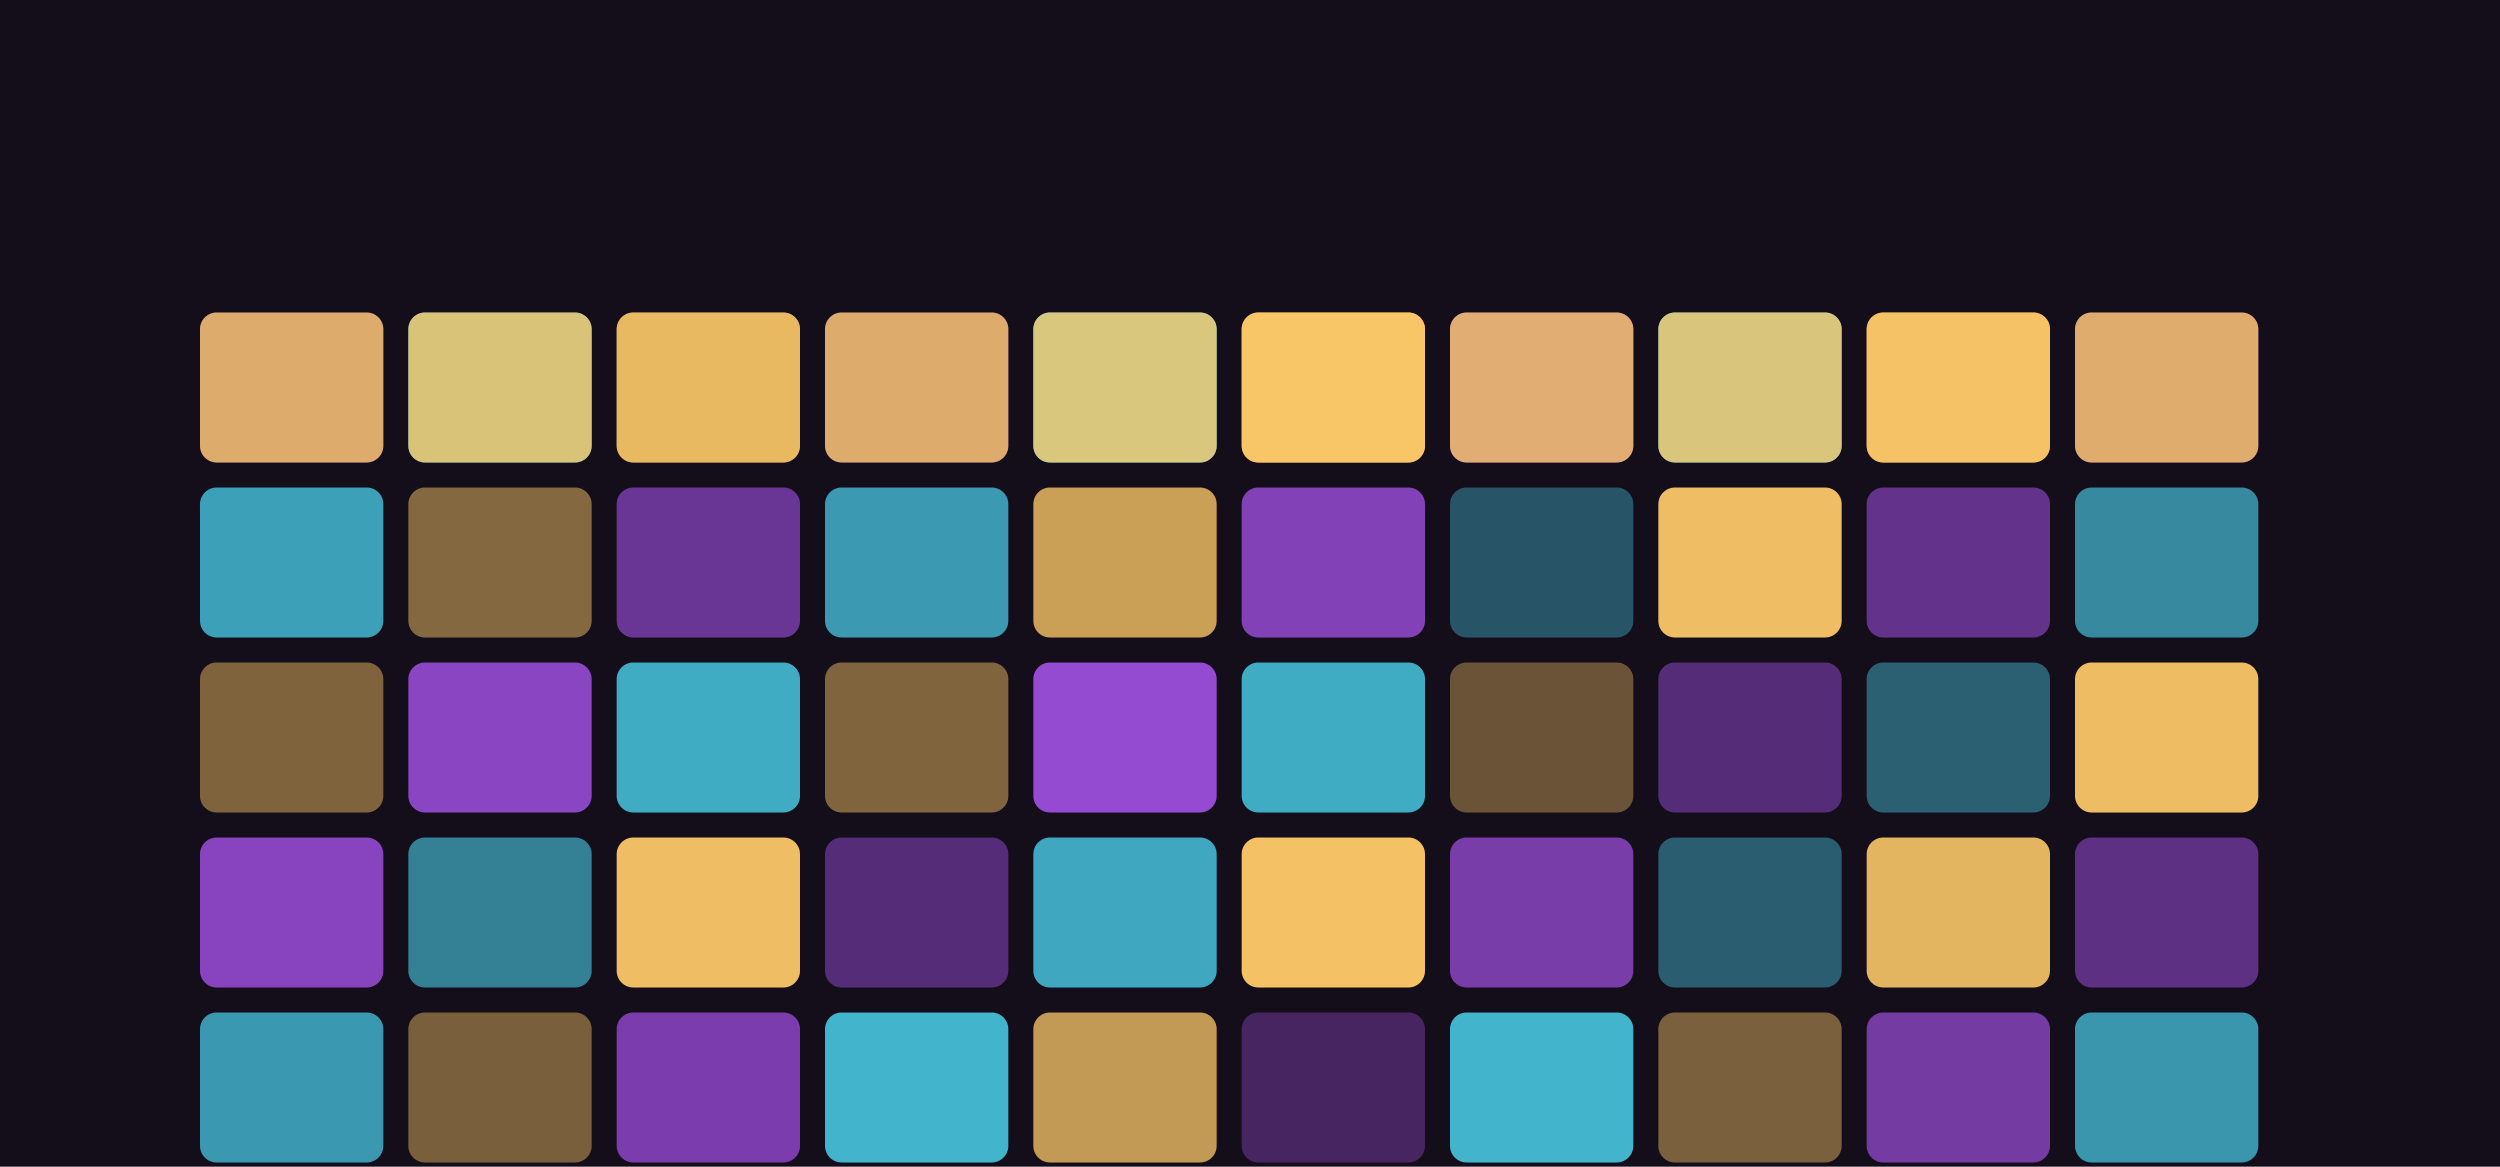
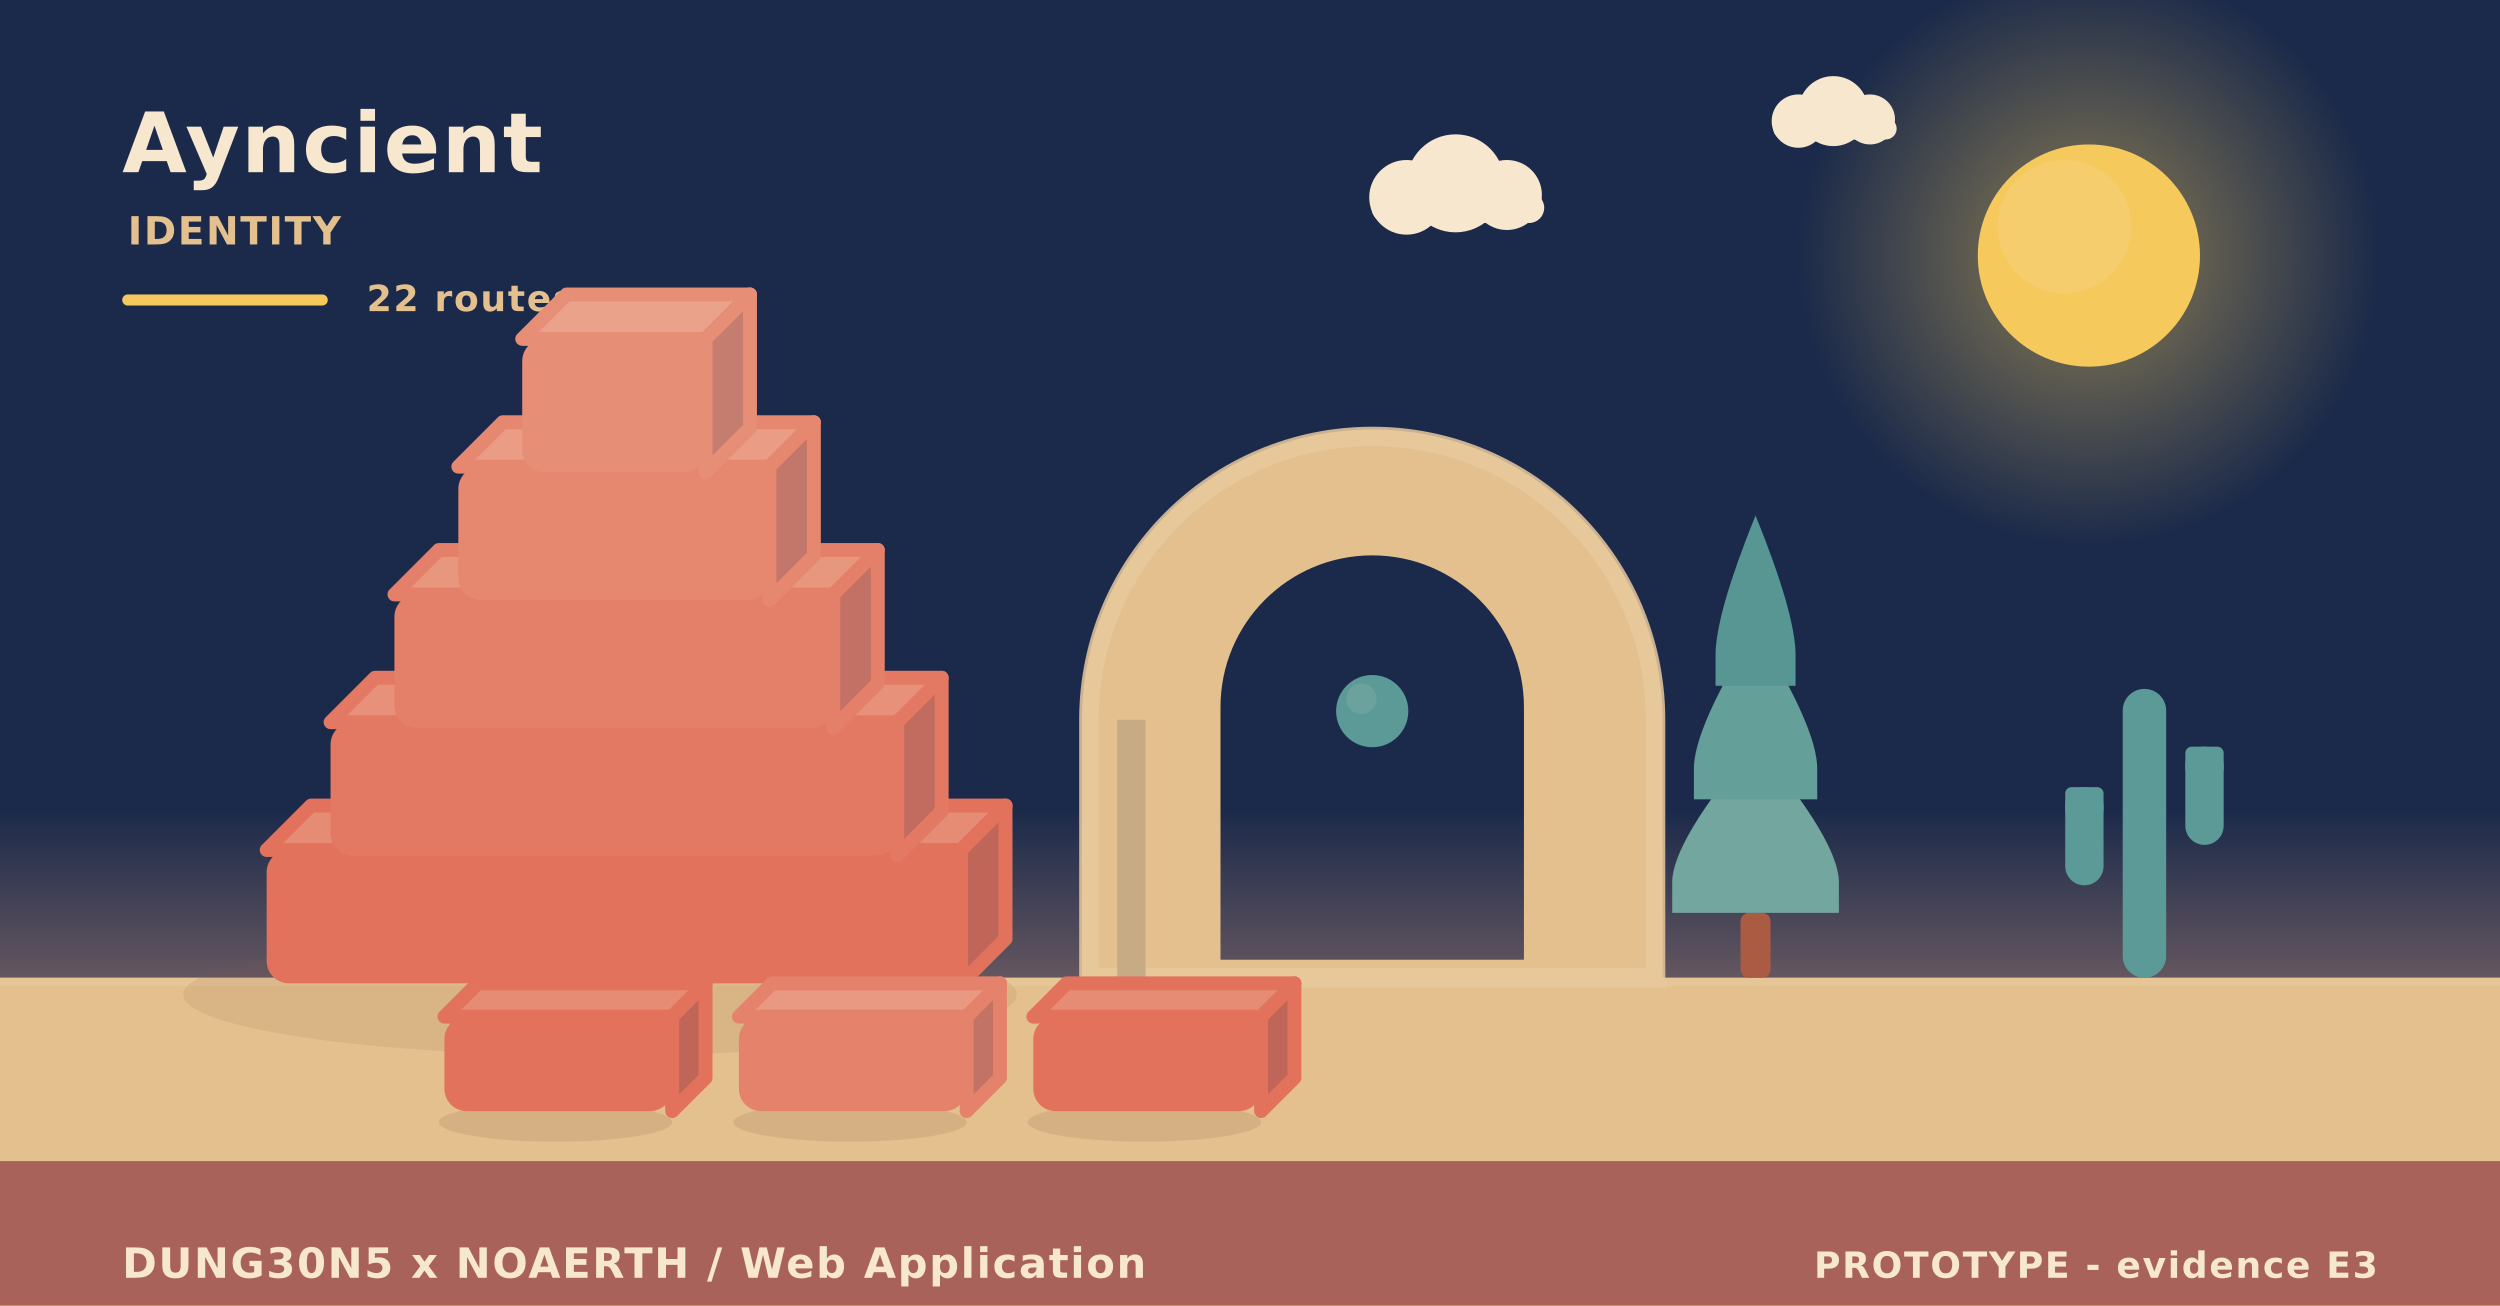
- <svg xmlns="http://www.w3.org/2000/svg" viewBox="0 0 1200 560" width="1200" height="560" role="img" aria-label="Ayncient hero">
-   <rect width="1200" height="560" fill="#140d1a" />
-   <defs>
-     <linearGradient id="gh" x1="0" y1="0" x2="1" y2="1">
-       <stop offset="0%" stop-color="#9d4edd" />
-       <stop offset="100%" stop-color="#48cae4" />
-     </linearGradient>
-   </defs>
-   <rect x="96.00" y="150.00" width="88.00" height="72.00" rx="8.00" fill="#9d4edd" opacity="0.47" />
-   <rect x="196.00" y="150.00" width="88.00" height="72.00" rx="8.00" fill="#48cae4" opacity="0.79" />
-   <rect x="296.00" y="150.00" width="88.00" height="72.00" rx="8.00" fill="#ffcb69" opacity="0.54" />
-   <rect x="396.00" y="150.00" width="88.00" height="72.00" rx="8.00" fill="#9d4edd" opacity="0.47" />
-   <rect x="496.00" y="150.00" width="88.00" height="72.00" rx="8.00" fill="#48cae4" opacity="0.90" />
-   <rect x="596.00" y="150.00" width="88.00" height="72.00" rx="8.00" fill="#ffcb69" opacity="0.84" />
-   <rect x="696.00" y="150.00" width="88.00" height="72.00" rx="8.00" fill="#9d4edd" opacity="0.67" />
-   <rect x="796.00" y="150.00" width="88.00" height="72.00" rx="8.00" fill="#48cae4" opacity="0.87" />
-   <rect x="896.00" y="150.00" width="88.00" height="72.00" rx="8.00" fill="#ffcb69" opacity="0.78" />
-   <rect x="996.00" y="150.00" width="88.00" height="72.00" rx="8.00" fill="#9d4edd" opacity="0.54" />
-   <rect x="96.00" y="234.00" width="88.00" height="72.00" rx="8.00" fill="#48cae4" opacity="0.78" />
-   <rect x="196.00" y="234.00" width="88.00" height="72.00" rx="8.00" fill="#ffcb69" opacity="0.48" />
-   <rect x="296.00" y="234.00" width="88.00" height="72.00" rx="8.00" fill="#9d4edd" opacity="0.63" />
-   <rect x="396.00" y="234.00" width="88.00" height="72.00" rx="8.00" fill="#48cae4" opacity="0.75" />
-   <rect x="496.00" y="234.00" width="88.00" height="72.00" rx="8.00" fill="#ffcb69" opacity="0.77" />
-   <rect x="596.00" y="234.00" width="88.00" height="72.00" rx="8.00" fill="#9d4edd" opacity="0.80" />
-   <rect x="696.00" y="234.00" width="88.00" height="72.00" rx="8.00" fill="#48cae4" opacity="0.38" />
-   <rect x="796.00" y="234.00" width="88.00" height="72.00" rx="8.00" fill="#ffcb69" opacity="0.93" />
-   <rect x="896.00" y="234.00" width="88.00" height="72.00" rx="8.00" fill="#9d4edd" opacity="0.58" />
-   <rect x="996.00" y="234.00" width="88.00" height="72.00" rx="8.00" fill="#48cae4" opacity="0.66" />
-   <rect x="96.00" y="318.00" width="88.00" height="72.00" rx="8.00" fill="#ffcb69" opacity="0.45" />
-   <rect x="196.00" y="318.00" width="88.00" height="72.00" rx="8.00" fill="#9d4edd" opacity="0.86" />
-   <rect x="296.00" y="318.00" width="88.00" height="72.00" rx="8.00" fill="#48cae4" opacity="0.84" />
-   <rect x="396.00" y="318.00" width="88.00" height="72.00" rx="8.00" fill="#ffcb69" opacity="0.46" />
-   <rect x="496.00" y="318.00" width="88.00" height="72.00" rx="8.00" fill="#9d4edd" opacity="0.94" />
-   <rect x="596.00" y="318.00" width="88.00" height="72.00" rx="8.00" fill="#48cae4" opacity="0.84" />
-   <rect x="696.00" y="318.00" width="88.00" height="72.00" rx="8.00" fill="#ffcb69" opacity="0.37" />
-   <rect x="796.00" y="318.00" width="88.00" height="72.00" rx="8.00" fill="#9d4edd" opacity="0.48" />
-   <rect x="896.00" y="318.00" width="88.00" height="72.00" rx="8.00" fill="#48cae4" opacity="0.44" />
-   <rect x="996.00" y="318.00" width="88.00" height="72.00" rx="8.00" fill="#ffcb69" opacity="0.92" />
-   <rect x="96.00" y="402.00" width="88.00" height="72.00" rx="8.00" fill="#9d4edd" opacity="0.84" />
-   <rect x="196.00" y="402.00" width="88.00" height="72.00" rx="8.00" fill="#48cae4" opacity="0.61" />
-   <rect x="296.00" y="402.00" width="88.00" height="72.00" rx="8.00" fill="#ffcb69" opacity="0.93" />
-   <rect x="396.00" y="402.00" width="88.00" height="72.00" rx="8.00" fill="#9d4edd" opacity="0.48" />
-   <rect x="496.00" y="402.00" width="88.00" height="72.00" rx="8.00" fill="#48cae4" opacity="0.82" />
-   <rect x="596.00" y="402.00" width="88.00" height="72.00" rx="8.00" fill="#ffcb69" opacity="0.95" />
-   <rect x="696.00" y="402.00" width="88.00" height="72.00" rx="8.00" fill="#9d4edd" opacity="0.73" />
-   <rect x="796.00" y="402.00" width="88.00" height="72.00" rx="8.00" fill="#48cae4" opacity="0.42" />
-   <rect x="896.00" y="402.00" width="88.00" height="72.00" rx="8.00" fill="#ffcb69" opacity="0.88" />
-   <rect x="996.00" y="402.00" width="88.00" height="72.00" rx="8.00" fill="#9d4edd" opacity="0.54" />
-   <rect x="96.00" y="486.00" width="88.00" height="72.00" rx="8.00" fill="#48cae4" opacity="0.74" />
-   <rect x="196.00" y="486.00" width="88.00" height="72.00" rx="8.00" fill="#ffcb69" opacity="0.43" />
-   <rect x="296.00" y="486.00" width="88.00" height="72.00" rx="8.00" fill="#9d4edd" opacity="0.75" />
-   <rect x="396.00" y="486.00" width="88.00" height="72.00" rx="8.00" fill="#48cae4" opacity="0.88" />
-   <rect x="496.00" y="486.00" width="88.00" height="72.00" rx="8.00" fill="#ffcb69" opacity="0.74" />
-   <rect x="596.00" y="486.00" width="88.00" height="72.00" rx="8.00" fill="#9d4edd" opacity="0.37" />
-   <rect x="696.00" y="486.00" width="88.00" height="72.00" rx="8.00" fill="#48cae4" opacity="0.88" />
-   <rect x="796.00" y="486.00" width="88.00" height="72.00" rx="8.00" fill="#ffcb69" opacity="0.44" />
-   <rect x="896.00" y="486.00" width="88.00" height="72.00" rx="8.00" fill="#9d4edd" opacity="0.70" />
-   <rect x="996.00" y="486.00" width="88.00" height="72.00" rx="8.00" fill="#48cae4" opacity="0.72" />
+ <svg xmlns="http://www.w3.org/2000/svg" width="900" height="470" viewBox="0 0 900 470" role="img" aria-label="Ayncient - identity">
+   <linearGradient id="skyh" x1="0" y1="0" x2="0" y2="1">
+     <stop offset="0" stop-color="#1b2a4a" />
+     <stop offset="0.62" stop-color="#1b2a4a" />
+     <stop offset="1" stop-color="#f3ad8a" />
+   </linearGradient>
+   <rect width="900" height="470" fill="url(#skyh)" />
+   <radialGradient id="sunh">
+     <stop offset="0.35" stop-color="#f5c95c" stop-opacity="0.34" />
+     <stop offset="1" stop-color="#f5c95c" stop-opacity="0" />
+   </radialGradient>
+   <circle cx="752" cy="92" r="104" fill="url(#sunh)" />
+   <circle cx="752" cy="92" r="40" fill="#f5c95c" />
+   <circle cx="743.2" cy="81.6" r="24" fill="#f5d27e" opacity="0.5" />
  <g>
-     <rect x="96.00" y="150.00" width="88.00" height="72.00" rx="8.00" fill="#ffcb69" opacity="0.80" />
-     <animate attributeName="opacity" values="0.25;1.0;0.25" dur="6.067s" begin="5.11s" repeatCount="indefinite" />
+     <circle cx="524" cy="66" r="17.64" fill="#f6e7ce" />
+     <circle cx="506.36" cy="71.04" r="13.44" fill="#f6e7ce" />
+     <circle cx="542.48" cy="70.2" r="12.6" fill="#f6e7ce" />
+     <rect x="493.76" y="69.36" width="62.16" height="10.92" rx="5.46" fill="#f6e7ce" />
+     <animateTransform attributeName="transform" type="translate" values="0 0;24 0;0 0" dur="36s" begin="0s" repeatCount="indefinite" />
  </g>
  <g>
-     <rect x="196.00" y="150.00" width="88.00" height="72.00" rx="8.00" fill="#ffcb69" opacity="0.80" />
-     <animate attributeName="opacity" values="0.25;1.0;0.25" dur="6.067s" begin="5.43s" repeatCount="indefinite" />
+     <circle cx="660" cy="40" r="12.6" fill="#f6e7ce" />
+     <circle cx="647.4" cy="43.6" r="9.6" fill="#f6e7ce" />
+     <circle cx="673.2" cy="43" r="9" fill="#f6e7ce" />
+     <rect x="638.4" y="42.4" width="44.4" height="7.8" rx="3.9" fill="#f6e7ce" />
+     <animateTransform attributeName="transform" type="translate" values="0 0;-18 0;0 0" dur="46s" begin="3s" repeatCount="indefinite" />
+   </g>
+   <rect x="0" y="352" width="900" height="118" fill="#e3c08d" />
+   <rect x="0" y="352" width="900" height="3" fill="#e6c596" />
+   <text x="44" y="62" font-family="Verdana,DejaVu Sans,sans-serif" font-size="30" font-weight="700" letter-spacing="0.6" fill="#f6e7ce" text-anchor="start">Ayncient</text>
+   <text x="46" y="88" font-family="Verdana,DejaVu Sans,sans-serif" font-size="14" font-weight="700" letter-spacing="0.6" fill="#e3c08d" text-anchor="start">IDENTITY</text>
+   <rect x="44" y="106" width="74" height="4" rx="2" fill="#f5c95c" />
+   <text x="132" y="112" font-family="Verdana,DejaVu Sans,sans-serif" font-size="13" font-weight="700" letter-spacing="0.6" fill="#e3c08d" text-anchor="start">22 routes</text>
+   <ellipse cx="216" cy="358" rx="150" ry="22" fill="rgba(138,90,68,0.11)" />
+   <g>
+     <path d="M96,306 L346,306 L362,290 L112,290 Z" fill="#e68c74" stroke="#e2725b" stroke-width="5" stroke-linejoin="round" />
+     <path d="M346,306 L362,290 L362,338 L346,354 Z" fill="#c06658" stroke="#e2725b" stroke-width="5" stroke-linejoin="round" />
+     <rect x="96" y="306" width="250" height="48" rx="8" fill="#e2725b" />
+     <animateTransform attributeName="transform" type="translate" values="0 10;0 0" dur="0.9s" begin="0s" fill="freeze" />
  </g>
  <g>
-     <rect x="296.00" y="150.00" width="88.00" height="72.00" rx="8.00" fill="#ffcb69" opacity="0.80" />
-     <animate attributeName="opacity" values="0.25;1.0;0.25" dur="6.067s" begin="5.75s" repeatCount="indefinite" />
+     <path d="M119,260 L323,260 L339,244 L135,244 Z" fill="#e7917a" stroke="#e37962" stroke-width="5" stroke-linejoin="round" />
+     <path d="M323,260 L339,244 L339,292 L323,308 Z" fill="#c16c5e" stroke="#e37962" stroke-width="5" stroke-linejoin="round" />
+     <rect x="119" y="260" width="204" height="48" rx="8" fill="#e37962" />
+     <animateTransform attributeName="transform" type="translate" values="0 10;0 0" dur="0.9s" begin="0.28s" fill="freeze" />
  </g>
  <g>
-     <rect x="396.00" y="150.00" width="88.00" height="72.00" rx="8.00" fill="#ffcb69" opacity="0.80" />
-     <animate attributeName="opacity" values="0.25;1.0;0.25" dur="6.067s" begin="6.07s" repeatCount="indefinite" />
+     <path d="M142,214 L300,214 L316,198 L158,198 Z" fill="#e8977f" stroke="#e48069" stroke-width="5" stroke-linejoin="round" />
+     <path d="M300,214 L316,198 L316,246 L300,262 Z" fill="#c27164" stroke="#e48069" stroke-width="5" stroke-linejoin="round" />
+     <rect x="142" y="214" width="158" height="48" rx="8" fill="#e48069" />
+     <animateTransform attributeName="transform" type="translate" values="0 10;0 0" dur="0.9s" begin="0.56s" fill="freeze" />
  </g>
  <g>
-     <rect x="496.00" y="150.00" width="88.00" height="72.00" rx="8.00" fill="#ffcb69" opacity="0.80" />
-     <animate attributeName="opacity" values="0.25;1.0;0.25" dur="6.067s" begin="6.39s" repeatCount="indefinite" />
+     <path d="M165,168 L277,168 L293,152 L181,152 Z" fill="#ea9c85" stroke="#e68770" stroke-width="5" stroke-linejoin="round" />
+     <path d="M277,168 L293,152 L293,200 L277,216 Z" fill="#c3776a" stroke="#e68770" stroke-width="5" stroke-linejoin="round" />
+     <rect x="165" y="168" width="112" height="48" rx="8" fill="#e68770" />
+     <animateTransform attributeName="transform" type="translate" values="0 10;0 0" dur="0.9s" begin="0.84s" fill="freeze" />
  </g>
  <g>
-     <rect x="596.00" y="150.00" width="88.00" height="72.00" rx="8.00" fill="#ffcb69" opacity="0.80" />
-     <animate attributeName="opacity" values="0.25;1.0;0.25" dur="6.067s" begin="6.71s" repeatCount="indefinite" />
+     <path d="M188,122 L254,122 L270,106 L204,106 Z" fill="#eaa28a" stroke="#e78e77" stroke-width="5" stroke-linejoin="round" />
+     <path d="M254,122 L270,106 L270,154 L254,170 Z" fill="#c47d6f" stroke="#e78e77" stroke-width="5" stroke-linejoin="round" />
+     <rect x="188" y="122" width="66" height="48" rx="8" fill="#e78e77" />
+     <animateTransform attributeName="transform" type="translate" values="0 10;0 0" dur="0.9s" begin="1.12s" fill="freeze" />
  </g>
+   <path d="M392,352 L392,259.12 A102,102 0 0 1 596,259.12 L596,352 Z M436.88,348 L436.88,254.55 A57.12,57.12 0 0 1 551.12,254.55 L551.12,348 Z" fill="#e3c08d" fill-rule="evenodd" stroke="#e3c08d" stroke-width="5" stroke-linejoin="round" />
+   <path d="M392,352 L392,259.12 A102,102 0 0 1 596,259.12 L596,352 Z" fill="none" stroke="#e8c99d" stroke-width="7" stroke-linecap="round" opacity="0.85" />
+   <rect x="402.2" y="259.12" width="10.2" height="92.88" fill="#c7ab84" />
  <g>
-     <rect x="696.00" y="150.00" width="88.00" height="72.00" rx="8.00" fill="#ffcb69" opacity="0.80" />
-     <animate attributeName="opacity" values="0.25;1.0;0.25" dur="6.067s" begin="7.03s" repeatCount="indefinite" />
+     <circle cx="494" cy="256" r="13" fill="#5b9a97" />
+     <circle cx="490.1" cy="251.58" r="5.46" fill="#7aa9a2" opacity="0.55" />
+     <animate attributeName="opacity" values="0.78;1;0.78" dur="5.2s" begin="0s" repeatCount="indefinite" />
  </g>
+   <rect x="626.6" y="328.64" width="10.8" height="23.36" rx="3" fill="#ac5b43" />
+   <path d="M632,267.32 Q602,302.89 602,317.6 Q602,328.64 602,328.64 L662,328.64 Q662,328.64 662,317.6 Q662,302.89 632,267.32 Z" fill="#74a6a0" />
+   <path d="M632,226.44 Q609.8,262.01 609.8,276.72 Q609.8,287.76 609.8,287.76 L654.2,287.76 Q654.2,287.76 654.2,276.72 Q654.2,262.01 632,226.44 Z" fill="#649f9a" />
+   <path d="M632,185.56 Q617.6,221.13 617.6,235.84 Q617.6,246.88 617.6,246.88 L646.4,246.88 Q646.4,246.88 646.4,235.84 Q646.4,221.13 632,185.56 Z" fill="#589694" />
+   <rect x="764.18" y="248" width="15.64" height="104" rx="7.82" fill="#5b9a97" />
+   <rect x="743.48" y="283.36" width="13.8" height="35.36" rx="6.9" fill="#5b9a97" />
+   <rect x="743.48" y="283.36" width="13.8" height="10.4" rx="2.3" fill="#5b9a97" />
+   <rect x="786.72" y="268.8" width="13.8" height="35.36" rx="6.9" fill="#5b9a97" />
+   <rect x="786.72" y="268.8" width="13.8" height="10.4" rx="2.3" fill="#5b9a97" />
+   <ellipse cx="200" cy="404" rx="42" ry="7" fill="rgba(138,90,68,0.15)" />
  <g>
-     <rect x="796.00" y="150.00" width="88.00" height="72.00" rx="8.00" fill="#ffcb69" opacity="0.80" />
-     <animate attributeName="opacity" values="0.25;1.0;0.25" dur="6.067s" begin="7.35s" repeatCount="indefinite" />
+     <path d="M160,366 L242,366 L254,354 L172,354 Z" fill="#e68c74" stroke="#e2725b" stroke-width="5" stroke-linejoin="round" />
+     <path d="M242,366 L254,354 L254,388 L242,400 Z" fill="#c06658" stroke="#e2725b" stroke-width="5" stroke-linejoin="round" />
+     <rect x="160" y="366" width="82" height="34" rx="8" fill="#e2725b" />
+     <animateTransform attributeName="transform" type="translate" values="0 10;0 0" dur="0.7s" begin="0.8s" fill="freeze" />
  </g>
+   <ellipse cx="306" cy="404" rx="42" ry="7" fill="rgba(138,90,68,0.15)" />
  <g>
-     <rect x="896.00" y="150.00" width="88.00" height="72.00" rx="8.00" fill="#ffcb69" opacity="0.80" />
-     <animate attributeName="opacity" values="0.25;1.0;0.25" dur="6.067s" begin="7.67s" repeatCount="indefinite" />
+     <path d="M266,366 L348,366 L360,354 L278,354 Z" fill="#e99881" stroke="#e5826b" stroke-width="5" stroke-linejoin="round" />
+     <path d="M348,366 L360,354 L360,388 L348,400 Z" fill="#c37365" stroke="#e5826b" stroke-width="5" stroke-linejoin="round" />
+     <rect x="266" y="366" width="82" height="34" rx="8" fill="#e5826b" />
+     <animateTransform attributeName="transform" type="translate" values="0 10;0 0" dur="0.7s" begin="0.95s" fill="freeze" />
  </g>
+   <ellipse cx="412" cy="404" rx="42" ry="7" fill="rgba(138,90,68,0.15)" />
  <g>
-     <rect x="996.00" y="150.00" width="88.00" height="72.00" rx="8.00" fill="#ffcb69" opacity="0.80" />
-     <animate attributeName="opacity" values="0.25;1.0;0.25" dur="6.067s" begin="7.99s" repeatCount="indefinite" />
+     <path d="M372,366 L454,366 L466,354 L384,354 Z" fill="#e68c74" stroke="#e2725b" stroke-width="5" stroke-linejoin="round" />
+     <path d="M454,366 L466,354 L466,388 L454,400 Z" fill="#c06658" stroke="#e2725b" stroke-width="5" stroke-linejoin="round" />
+     <rect x="372" y="366" width="82" height="34" rx="8" fill="#e2725b" />
+     <animateTransform attributeName="transform" type="translate" values="0 10;0 0" dur="0.7s" begin="1.1s" fill="freeze" />
  </g>
+   <rect x="0" y="418" width="900" height="52" rx="0" fill="#a65c56" opacity="0.94" />
+   <text x="44" y="460" font-family="Verdana,DejaVu Sans,sans-serif" font-size="15" font-weight="700" letter-spacing="0.6" fill="#f6e7ce" text-anchor="start">DUNG30N5 x NOAERTH  /  Web Application</text>
+   <text x="856" y="460" font-family="Verdana,DejaVu Sans,sans-serif" font-size="13" font-weight="700" letter-spacing="0.6" fill="#f6e7ce" text-anchor="end">PROTOTYPE  -  evidence E3</text>
</svg>
